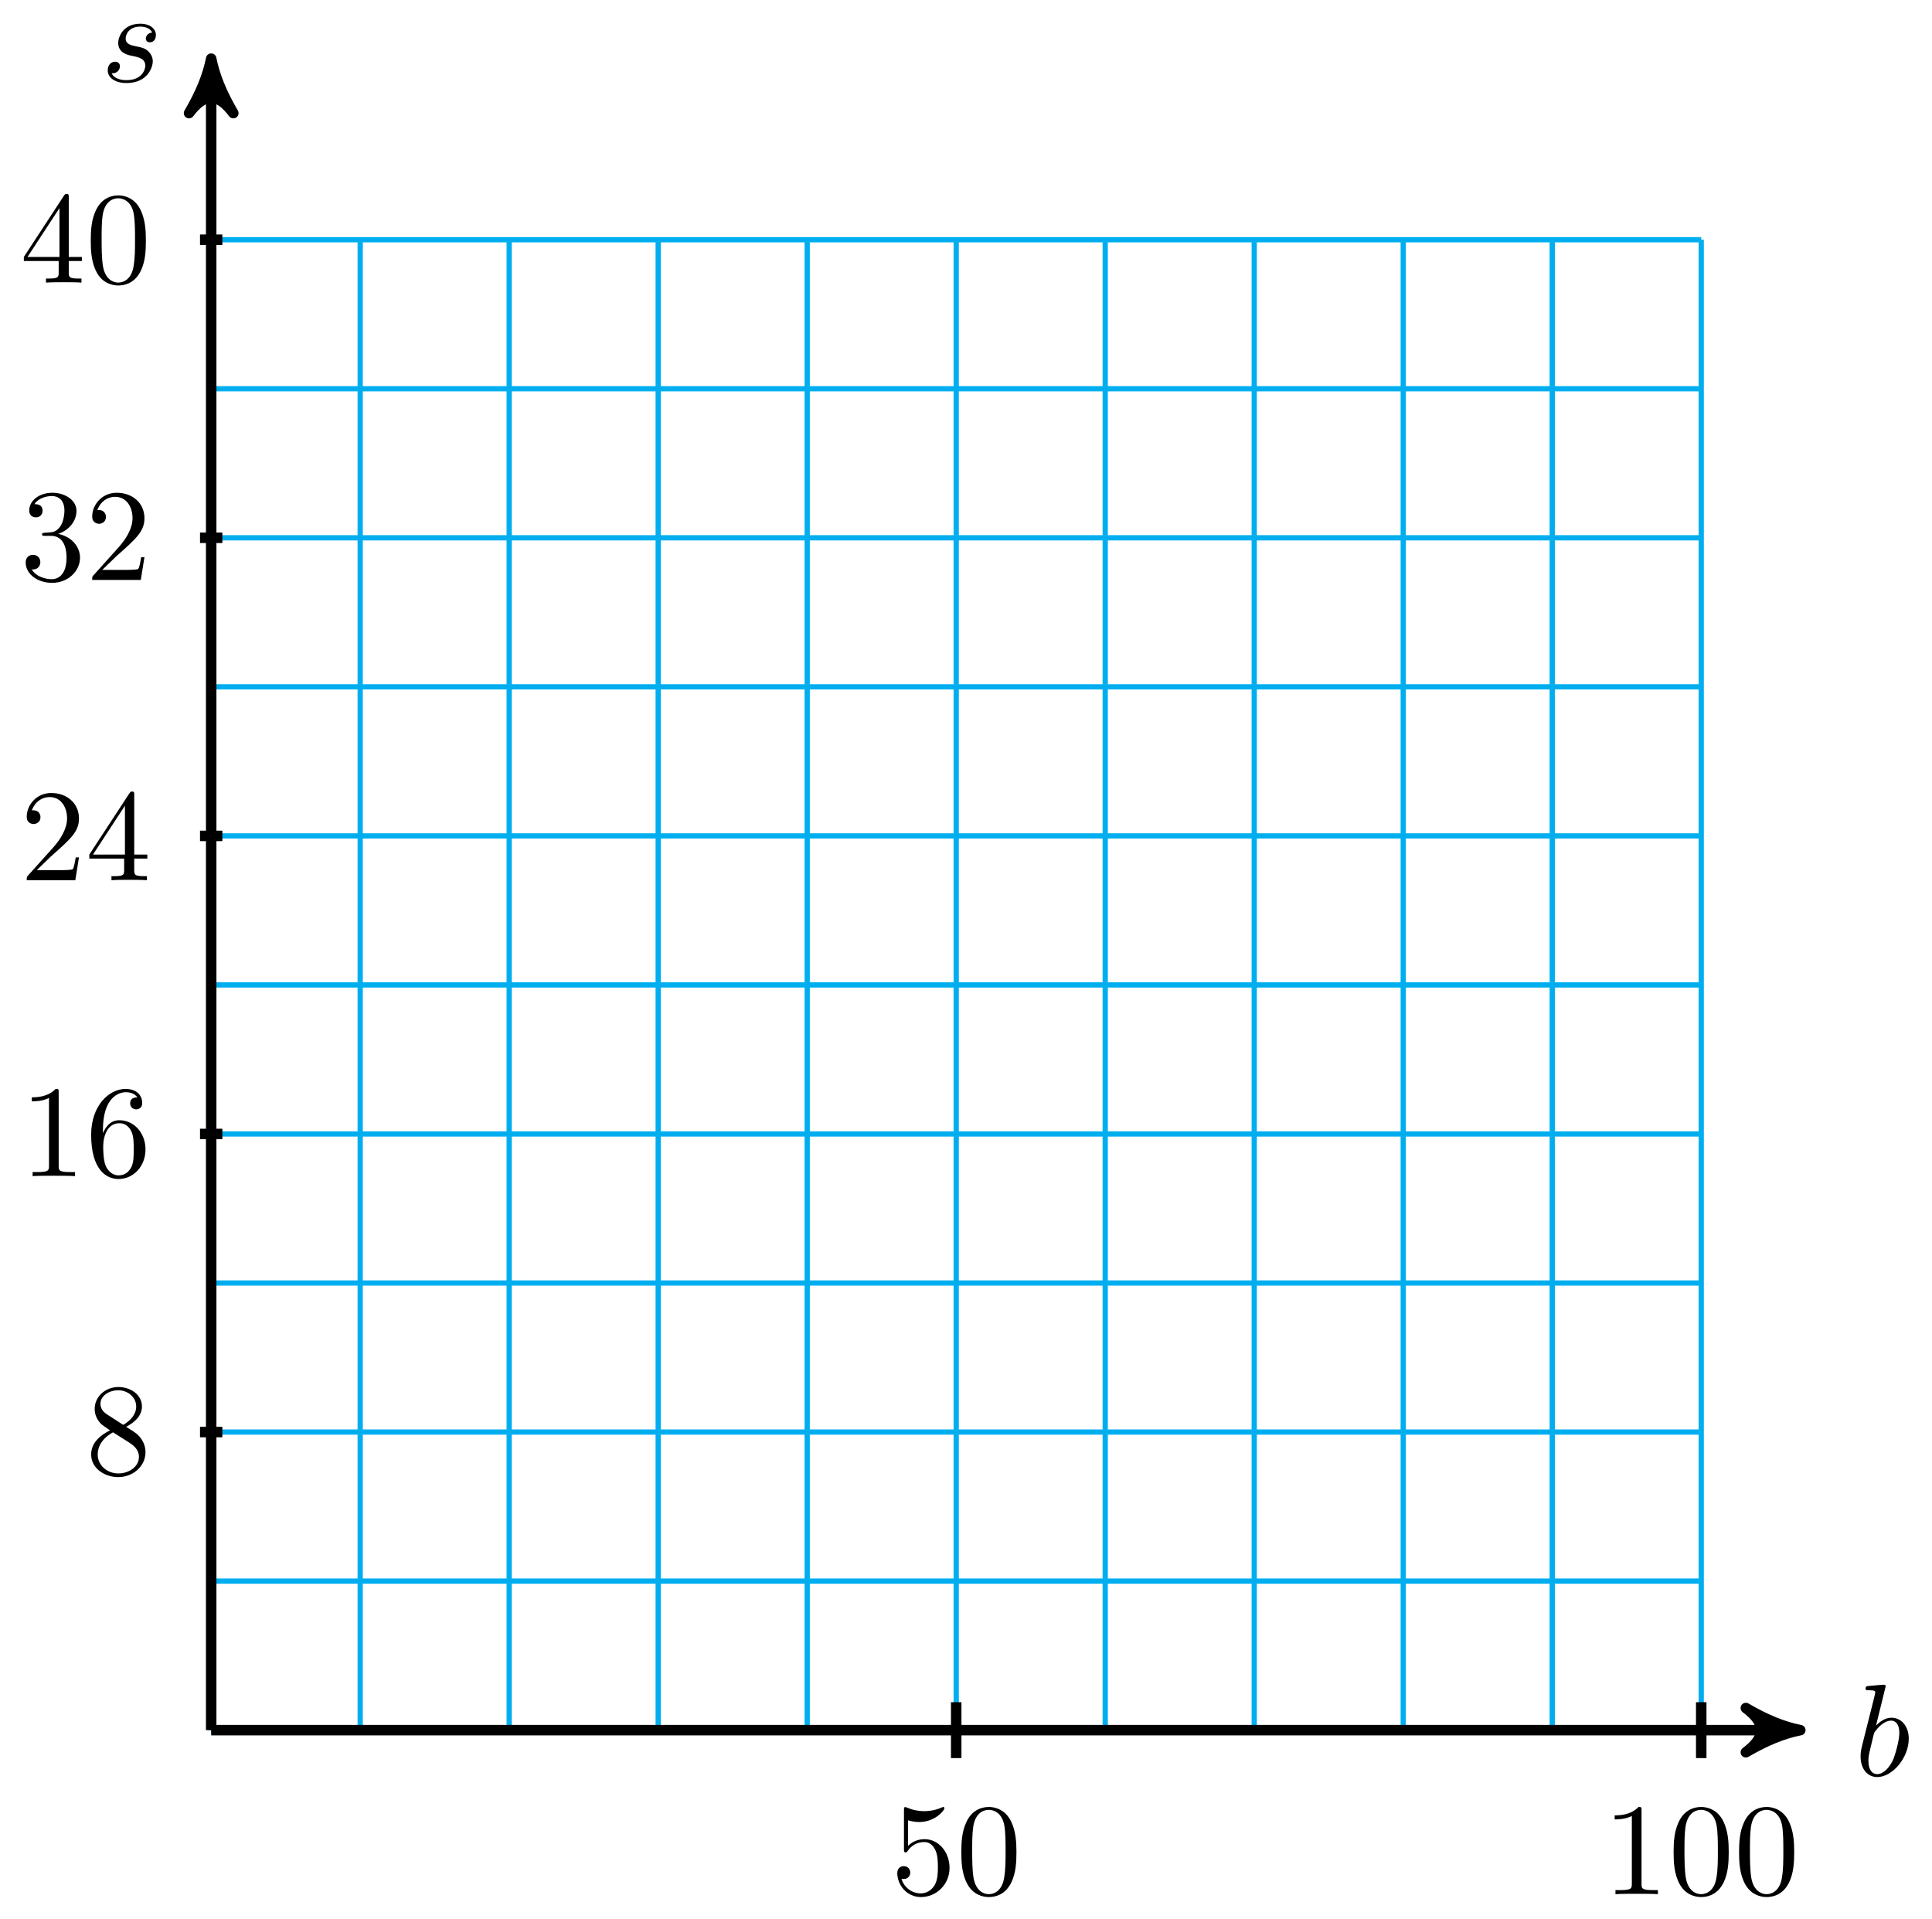
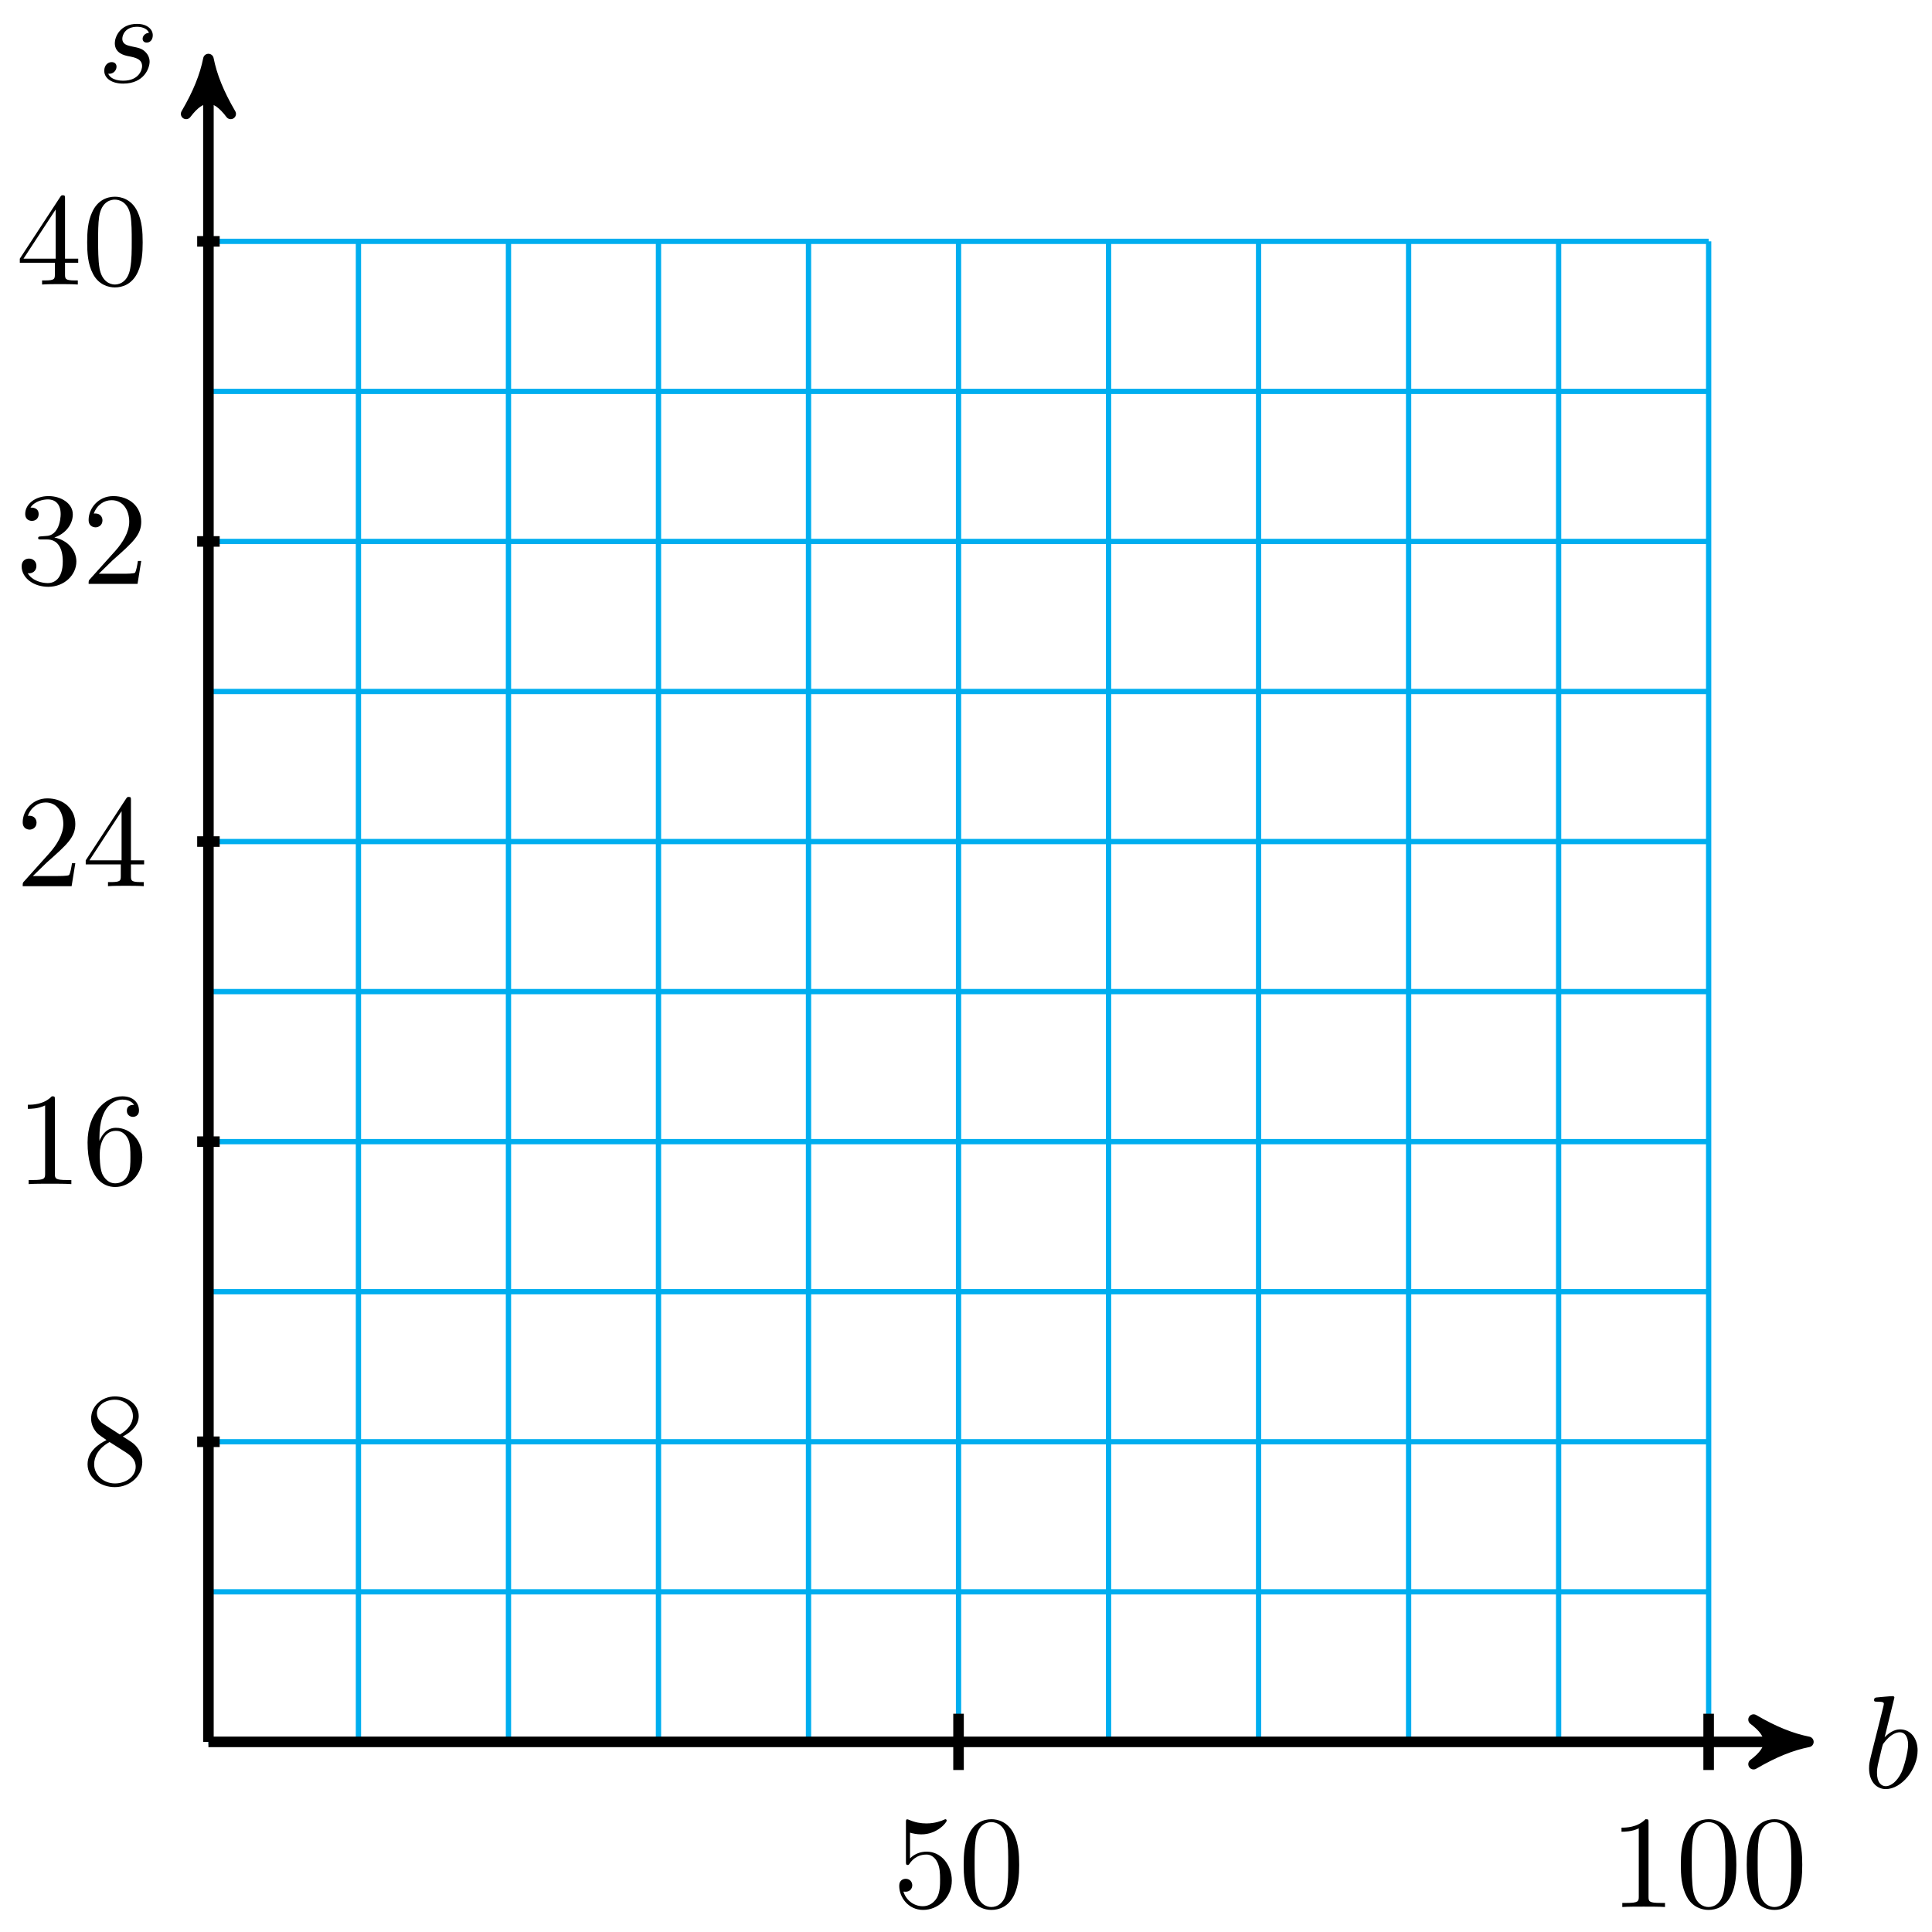
- <svg xmlns="http://www.w3.org/2000/svg" xmlns:xlink="http://www.w3.org/1999/xlink" version="1.1" width="147" height="146" viewBox="0 0 147 146">
+ <svg xmlns="http://www.w3.org/2000/svg" xmlns:xlink="http://www.w3.org/1999/xlink" version="1.1" width="146" height="146" viewBox="0 0 146 146">
  <defs>
    <path id="font_1_1" d="M.239 .683C.239 .684 .239 .694 .226 .694 .203 .694 .13 .686 .104 .684 .096 .683 .085 .682 .085 .664 .085 .652 .094 .652 .109 .652 .157 .652 .159 .645 .159 .635 .159 .628 .15 .594 .145 .573L.063 .247C.051 .197 .047 .181 .047 .146 .047 .051 .1-.011 .174-.011 .292-.011 .415 .138 .415 .282 .415 .373 .362 .442 .282 .442 .236 .442 .195 .413 .165 .382L.239 .683M.145 .305C.151 .327 .151 .329 .16 .34 .209 .405 .254 .42 .28 .42 .316 .42 .343 .39 .343 .326 .343 .267 .31 .152 .292 .114 .259 .047 .213 .011 .174 .011 .14 .011 .107 .038 .107 .112 .107 .131 .107 .15 .123 .213L.145 .305Z" />
    <path id="font_1_2" d="M.391 .374C.363 .373 .343 .351 .343 .329 .343 .315 .352 .3 .374 .3 .396 .3 .42 .317 .42 .356 .42 .401 .377 .442 .301 .442 .169 .442 .132 .34 .132 .296 .132 .218 .206 .203 .235 .197 .287 .187 .339 .176 .339 .121 .339 .095 .316 .011 .196 .011 .182 .011 .105 .011 .082 .064 .12 .059 .145 .089 .145 .117 .145 .14 .129 .152 .108 .152 .082 .152 .052 .131 .052 .086 .052 .029 .109-.011 .195-.011 .357-.011 .396 .11 .396 .155 .396 .191 .377 .216 .365 .228 .338 .256 .309 .261 .265 .27 .229 .278 .189 .285 .189 .33 .189 .359 .213 .42 .301 .42 .326 .42 .376 .413 .391 .374Z" />
    <path id="font_2_56" d="M.449 .201C.449 .32 .367 .42 .259 .42 .211 .42 .168 .404 .132 .369V.564C.152 .558 .185 .551 .217 .551 .34 .551 .41 .642 .41 .655 .41 .661 .407 .666 .4 .666 .4 .666 .397 .666 .392 .663 .372 .654 .323 .634 .256 .634 .216 .634 .17 .641 .123 .662 .115 .665 .111 .665 .111 .665 .101 .665 .101 .657 .101 .641V.345C.101 .327 .101 .319 .115 .319 .122 .319 .124 .322 .128 .328 .139 .344 .176 .398 .257 .398 .309 .398 .334 .352 .342 .334 .358 .297 .36 .257 .36 .207 .36 .172 .36 .112 .336 .07 .312 .031 .275 .006 .229 .006 .156 .006 .099 .058 .082 .117 .085 .117 .088 .116 .099 .116 .132 .116 .149 .141 .149 .165 .149 .189 .132 .214 .099 .214 .085 .214 .05 .207 .05 .161 .05 .074 .119-.022 .231-.022 .347-.022 .449 .073 .449 .2V.201Z" />
    <path id="font_2_121" d="M.46 .32C.46 .4 .455 .48 .42 .554 .374 .65 .292 .666 .25 .666 .19 .666 .117 .64 .076 .547 .044 .478 .039 .4 .039 .32 .039 .245 .043 .155 .084 .079 .127-.002 .2-.022 .249-.022 .303-.022 .379-.001 .423 .094 .455 .163 .46 .241 .46 .32M.377 .332C.377 .257 .377 .189 .366 .125 .351 .03 .294-0 .249-0 .21-0 .151 .025 .133 .121 .122 .181 .122 .273 .122 .332 .122 .396 .122 .462 .13 .516 .149 .635 .224 .644 .249 .644 .282 .644 .348 .626 .367 .527 .377 .471 .377 .395 .377 .332Z" />
    <path id="font_2_82" d="M.419 0V.031H.387C.297 .031 .294 .042 .294 .079V.64C.294 .664 .294 .666 .271 .666 .209 .602 .121 .602 .089 .602V.571C.109 .571 .168 .571 .22 .597V.079C.22 .043 .217 .031 .127 .031H.095V0C.13 .003 .217 .003 .257 .003 .297 .003 .384 .003 .419 0Z" />
    <path id="font_2_51" d="M.457 .168C.457 .204 .446 .249 .408 .291 .389 .312 .373 .322 .309 .362 .381 .399 .43 .451 .43 .517 .43 .609 .341 .666 .25 .666 .15 .666 .069 .592 .069 .499 .069 .481 .071 .436 .113 .389 .124 .377 .161 .352 .186 .335 .128 .306 .042 .25 .042 .151 .042 .045 .144-.022 .249-.022 .362-.022 .457 .061 .457 .168M.386 .517C.386 .46 .347 .412 .287 .377L.163 .457C.117 .487 .113 .521 .113 .538 .113 .599 .178 .641 .249 .641 .322 .641 .386 .589 .386 .517M.407 .132C.407 .058 .332 .006 .25 .006 .164 .006 .092 .068 .092 .151 .092 .209 .124 .273 .209 .32L.332 .242C.36 .223 .407 .193 .407 .132Z" />
    <path id="font_2_101" d="M.457 .204C.457 .331 .368 .427 .257 .427 .189 .427 .152 .376 .132 .328V.352C.132 .605 .256 .641 .307 .641 .331 .641 .373 .635 .395 .601 .38 .601 .34 .601 .34 .556 .34 .525 .364 .51 .386 .51 .402 .51 .432 .519 .432 .558 .432 .618 .388 .666 .305 .666 .177 .666 .042 .537 .042 .316 .042 .049 .158-.022 .251-.022 .362-.022 .457 .072 .457 .204M.367 .205C.367 .157 .367 .107 .35 .071 .32 .011 .274 .006 .251 .006 .188 .006 .158 .066 .152 .081 .134 .128 .134 .208 .134 .226 .134 .304 .166 .404 .256 .404 .272 .404 .318 .404 .349 .342 .367 .305 .367 .254 .367 .205Z" />
    <path id="font_2_107" d="M.449 .174H.424C.419 .144 .412 .1 .402 .085 .395 .077 .329 .077 .307 .077H.127L.233 .18C.389 .318 .449 .372 .449 .472 .449 .586 .359 .666 .237 .666 .124 .666 .05 .574 .05 .485 .05 .429 .1 .429 .103 .429 .12 .429 .155 .441 .155 .482 .155 .508 .137 .534 .102 .534 .094 .534 .092 .534 .089 .533 .112 .598 .166 .635 .224 .635 .315 .635 .358 .554 .358 .472 .358 .392 .308 .313 .253 .251L.061 .037C.05 .026 .05 .024 .05 0H.421L.449 .174Z" />
    <path id="font_2_57" d="M.471 .165V.196H.371V.651C.371 .671 .371 .677 .355 .677 .346 .677 .343 .677 .335 .665L.028 .196V.165H.294V.078C.294 .042 .292 .031 .218 .031H.197V0C.238 .003 .29 .003 .332 .003 .374 .003 .427 .003 .468 0V.031H.447C.373 .031 .371 .042 .371 .078V.165H.471M.3 .196H.056L.3 .569V.196Z" />
    <path id="font_2_106" d="M.457 .17C.457 .253 .394 .331 .29 .352 .372 .379 .43 .449 .43 .528 .43 .61 .342 .666 .246 .666 .145 .666 .069 .606 .069 .53 .069 .497 .091 .478 .12 .478 .151 .478 .171 .5 .171 .529 .171 .579 .124 .579 .109 .579 .14 .628 .206 .641 .242 .641 .283 .641 .338 .619 .338 .529 .338 .517 .336 .459 .31 .415 .28 .367 .246 .364 .221 .363 .213 .362 .189 .36 .182 .36 .174 .359 .167 .358 .167 .348 .167 .337 .174 .337 .191 .337H.235C.317 .337 .354 .269 .354 .17 .354 .034 .285 .006 .241 .006 .198 .006 .123 .022 .088 .081 .123 .076 .154 .098 .154 .136 .154 .172 .127 .192 .098 .192 .074 .192 .042 .178 .042 .134 .042 .043 .135-.022 .244-.022 .366-.022 .457 .068 .457 .17Z" />
  </defs>
-   <path transform="matrix(1.00005,0,0,-1,16.0682,131.632)" stroke-width=".399" stroke-linecap="butt" stroke-miterlimit="10" stroke-linejoin="miter" fill="none" stroke="#00aeef" d="M0 0H113.368M0 11.339H113.368M0 22.679H113.368M0 34.018H113.368M0 45.358H113.368M0 56.697H113.368M0 68.036H113.368M0 79.376H113.368M0 90.715H113.368M0 102.055H113.368M0 113.393H113.368M0 0V113.394M11.337 0V113.394M22.674 0V113.394M34.01 0V113.394M45.347 0V113.394M56.684 0V113.394M68.021 0V113.394M79.358 0V113.394M90.695 0V113.394M102.031 0V113.394M113.368 0V113.394M113.368 113.394" />
-   <path transform="matrix(1.00005,0,0,-1,16.0682,131.632)" stroke-width=".797" stroke-linecap="butt" stroke-miterlimit="10" stroke-linejoin="miter" fill="none" stroke="#000000" d="M0 0H119.869" />
-   <path transform="matrix(1.00005,0,0,-1,135.9435,131.632)" d="M1.036 0C-.259 .259-1.554 .777-3.108 1.684-1.554 .518-1.554-.518-3.108-1.684-1.554-.777-.259-.259 1.036 0Z" />
-   <path transform="matrix(1.00005,0,0,-1,135.9435,131.632)" stroke-width=".797" stroke-linecap="butt" stroke-linejoin="round" fill="none" stroke="#000000" d="M1.036 0C-.259 .259-1.554 .777-3.108 1.684-1.554 .518-1.554-.518-3.108-1.684-1.554-.777-.259-.259 1.036 0Z" />
-   <use data-text="b" xlink:href="#font_1_1" transform="matrix(9.963098,0,0,-9.9626,141.0975,135.091)" />
-   <path transform="matrix(1.00005,0,0,-1,16.0682,131.632)" stroke-width=".797" stroke-linecap="butt" stroke-miterlimit="10" stroke-linejoin="miter" fill="none" stroke="#000000" d="M0 0V126.134" />
-   <path transform="matrix(0,-1,-1.00005,-0,16.0682,5.498207)" d="M1.036 0C-.259 .259-1.554 .777-3.108 1.684-1.554 .518-1.554-.518-3.108-1.684-1.554-.777-.259-.259 1.036 0Z" />
-   <path transform="matrix(0,-1,-1.00005,-0,16.0682,5.498207)" stroke-width=".797" stroke-linecap="butt" stroke-linejoin="round" fill="none" stroke="#000000" d="M1.036 0C-.259 .259-1.554 .777-3.108 1.684-1.554 .518-1.554-.518-3.108-1.684-1.554-.777-.259-.259 1.036 0Z" />
-   <use data-text="s" xlink:href="#font_1_2" transform="matrix(9.963098,0,0,-9.9626,7.67878,6.208)" />
-   <path transform="matrix(1.00005,0,0,-1,16.0682,131.632)" stroke-width=".797" stroke-linecap="butt" stroke-miterlimit="10" stroke-linejoin="miter" fill="none" stroke="#000000" d="M56.684 2.126V-2.126" />
-   <use data-text="5" xlink:href="#font_2_56" transform="matrix(9.963098,0,0,-9.9626,67.77378,144.112)" />
-   <use data-text="0" xlink:href="#font_2_121" transform="matrix(9.963098,0,0,-9.9626,72.75533,144.112)" />
-   <path transform="matrix(1.00005,0,0,-1,16.0682,131.632)" stroke-width=".797" stroke-linecap="butt" stroke-miterlimit="10" stroke-linejoin="miter" fill="none" stroke="#000000" d="M113.368 2.126V-2.126" />
-   <use data-text="1" xlink:href="#font_2_82" transform="matrix(9.963098,0,0,-9.9626,121.9695,144.112)" />
-   <use data-text="0" xlink:href="#font_2_121" transform="matrix(9.963098,0,0,-9.9626,126.951,144.112)" />
-   <use data-text="0" xlink:href="#font_2_121" transform="matrix(9.963098,0,0,-9.9626,131.9326,144.112)" />
-   <path transform="matrix(1.00005,0,0,-1,16.0682,131.632)" stroke-width=".797" stroke-linecap="butt" stroke-miterlimit="10" stroke-linejoin="miter" fill="none" stroke="#000000" d="M.85 22.679H-.85" />
-   <use data-text="8" xlink:href="#font_2_51" transform="matrix(9.963098,0,0,-9.9626,6.516724,112.161)" />
-   <path transform="matrix(1.00005,0,0,-1,16.0682,131.632)" stroke-width=".797" stroke-linecap="butt" stroke-miterlimit="10" stroke-linejoin="miter" fill="none" stroke="#000000" d="M.85 45.358H-.85" />
-   <use data-text="1" xlink:href="#font_2_82" transform="matrix(9.963098,0,0,-9.9626,1.535477,89.482)" />
-   <use data-text="6" xlink:href="#font_2_101" transform="matrix(9.963098,0,0,-9.9626,6.517029,89.482)" />
-   <path transform="matrix(1.00005,0,0,-1,16.0682,131.632)" stroke-width=".797" stroke-linecap="butt" stroke-miterlimit="10" stroke-linejoin="miter" fill="none" stroke="#000000" d="M.85 68.036H-.85" />
-   <use data-text="2" xlink:href="#font_2_107" transform="matrix(9.963098,0,0,-9.9626,1.535477,66.968)" />
-   <use data-text="4" xlink:href="#font_2_57" transform="matrix(9.963098,0,0,-9.9626,6.517029,66.968)" />
-   <path transform="matrix(1.00005,0,0,-1,16.0682,131.632)" stroke-width=".797" stroke-linecap="butt" stroke-miterlimit="10" stroke-linejoin="miter" fill="none" stroke="#000000" d="M.85 90.715H-.85" />
-   <use data-text="3" xlink:href="#font_2_106" transform="matrix(9.963098,0,0,-9.9626,1.535477,44.125)" />
-   <use data-text="2" xlink:href="#font_2_107" transform="matrix(9.963098,0,0,-9.9626,6.517029,44.125)" />
-   <path transform="matrix(1.00005,0,0,-1,16.0682,131.632)" stroke-width=".797" stroke-linecap="butt" stroke-miterlimit="10" stroke-linejoin="miter" fill="none" stroke="#000000" d="M.85 113.394H-.85" />
-   <use data-text="4" xlink:href="#font_2_57" transform="matrix(9.963098,0,0,-9.9626,1.535477,21.50101)" />
-   <use data-text="0" xlink:href="#font_2_121" transform="matrix(9.963098,0,0,-9.9626,6.517029,21.50101)" />
+   <path transform="matrix(1.00003,0,0,-1,15.75003,131.632)" stroke-width=".399" stroke-linecap="butt" stroke-miterlimit="10" stroke-linejoin="miter" fill="none" stroke="#00aeef" d="M0 0H113.368M0 11.339H113.368M0 22.679H113.368M0 34.018H113.368M0 45.358H113.368M0 56.697H113.368M0 68.036H113.368M0 79.376H113.368M0 90.715H113.368M0 102.055H113.368M0 113.393H113.368M0 0V113.394M11.337 0V113.394M22.674 0V113.394M34.01 0V113.394M45.347 0V113.394M56.684 0V113.394M68.021 0V113.394M79.358 0V113.394M90.695 0V113.394M102.031 0V113.394M113.368 0V113.394M113.368 113.394" />
+   <path transform="matrix(1.00003,0,0,-1,15.75003,131.632)" stroke-width=".797" stroke-linecap="butt" stroke-miterlimit="10" stroke-linejoin="miter" fill="none" stroke="#000000" d="M0 0H119.869" />
+   <path transform="matrix(1.00003,0,0,-1,135.623,131.632)" d="M1.036 0C-.259 .259-1.554 .777-3.108 1.684-1.554 .518-1.554-.518-3.108-1.684-1.554-.777-.259-.259 1.036 0Z" />
+   <path transform="matrix(1.00003,0,0,-1,135.623,131.632)" stroke-width=".797" stroke-linecap="butt" stroke-linejoin="round" fill="none" stroke="#000000" d="M1.036 0C-.259 .259-1.554 .777-3.108 1.684-1.554 .518-1.554-.518-3.108-1.684-1.554-.777-.259-.259 1.036 0Z" />
+   <use data-text="b" xlink:href="#font_1_1" transform="matrix(9.962899,0,0,-9.9626,140.7768,135.091)" />
+   <path transform="matrix(1.00003,0,0,-1,15.75003,131.632)" stroke-width=".797" stroke-linecap="butt" stroke-miterlimit="10" stroke-linejoin="miter" fill="none" stroke="#000000" d="M0 0V126.134" />
+   <path transform="matrix(0,-1,-1.00003,-0,15.75003,5.498207)" d="M1.036 0C-.259 .259-1.554 .777-3.108 1.684-1.554 .518-1.554-.518-3.108-1.684-1.554-.777-.259-.259 1.036 0Z" />
+   <path transform="matrix(0,-1,-1.00003,-0,15.75003,5.498207)" stroke-width=".797" stroke-linecap="butt" stroke-linejoin="round" fill="none" stroke="#000000" d="M1.036 0C-.259 .259-1.554 .777-3.108 1.684-1.554 .518-1.554-.518-3.108-1.684-1.554-.777-.259-.259 1.036 0Z" />
+   <use data-text="s" xlink:href="#font_1_2" transform="matrix(9.962899,0,0,-9.9626,7.360779,6.208)" />
+   <path transform="matrix(1.00003,0,0,-1,15.75003,131.632)" stroke-width=".797" stroke-linecap="butt" stroke-miterlimit="10" stroke-linejoin="miter" fill="none" stroke="#000000" d="M56.684 2.126V-2.126" />
+   <use data-text="5" xlink:href="#font_2_56" transform="matrix(9.962899,0,0,-9.9626,67.45458,144.112)" />
+   <use data-text="0" xlink:href="#font_2_121" transform="matrix(9.962899,0,0,-9.9626,72.43603,144.112)" />
+   <path transform="matrix(1.00003,0,0,-1,15.75003,131.632)" stroke-width=".797" stroke-linecap="butt" stroke-miterlimit="10" stroke-linejoin="miter" fill="none" stroke="#000000" d="M113.368 2.126V-2.126" />
+   <use data-text="1" xlink:href="#font_2_82" transform="matrix(9.962899,0,0,-9.9626,121.6492,144.112)" />
+   <use data-text="0" xlink:href="#font_2_121" transform="matrix(9.962899,0,0,-9.9626,126.6307,144.112)" />
+   <use data-text="0" xlink:href="#font_2_121" transform="matrix(9.962899,0,0,-9.9626,131.6121,144.112)" />
+   <path transform="matrix(1.00003,0,0,-1,15.75003,131.632)" stroke-width=".797" stroke-linecap="butt" stroke-miterlimit="10" stroke-linejoin="miter" fill="none" stroke="#000000" d="M.85 22.679H-.85" />
+   <use data-text="8" xlink:href="#font_2_51" transform="matrix(9.962899,0,0,-9.9626,6.198746,112.161)" />
+   <path transform="matrix(1.00003,0,0,-1,15.75003,131.632)" stroke-width=".797" stroke-linecap="butt" stroke-miterlimit="10" stroke-linejoin="miter" fill="none" stroke="#000000" d="M.85 45.358H-.85" />
+   <use data-text="1" xlink:href="#font_2_82" transform="matrix(9.962899,0,0,-9.9626,1.21759,89.482)" />
+   <use data-text="6" xlink:href="#font_2_101" transform="matrix(9.962899,0,0,-9.9626,6.199036,89.482)" />
+   <path transform="matrix(1.00003,0,0,-1,15.75003,131.632)" stroke-width=".797" stroke-linecap="butt" stroke-miterlimit="10" stroke-linejoin="miter" fill="none" stroke="#000000" d="M.85 68.036H-.85" />
+   <use data-text="2" xlink:href="#font_2_107" transform="matrix(9.962899,0,0,-9.9626,1.21759,66.968)" />
+   <use data-text="4" xlink:href="#font_2_57" transform="matrix(9.962899,0,0,-9.9626,6.199036,66.968)" />
+   <path transform="matrix(1.00003,0,0,-1,15.75003,131.632)" stroke-width=".797" stroke-linecap="butt" stroke-miterlimit="10" stroke-linejoin="miter" fill="none" stroke="#000000" d="M.85 90.715H-.85" />
+   <use data-text="3" xlink:href="#font_2_106" transform="matrix(9.962899,0,0,-9.9626,1.21759,44.125)" />
+   <use data-text="2" xlink:href="#font_2_107" transform="matrix(9.962899,0,0,-9.9626,6.199036,44.125)" />
+   <path transform="matrix(1.00003,0,0,-1,15.75003,131.632)" stroke-width=".797" stroke-linecap="butt" stroke-miterlimit="10" stroke-linejoin="miter" fill="none" stroke="#000000" d="M.85 113.394H-.85" />
+   <use data-text="4" xlink:href="#font_2_57" transform="matrix(9.962899,0,0,-9.9626,1.21759,21.50101)" />
+   <use data-text="0" xlink:href="#font_2_121" transform="matrix(9.962899,0,0,-9.9626,6.199036,21.50101)" />
</svg>
